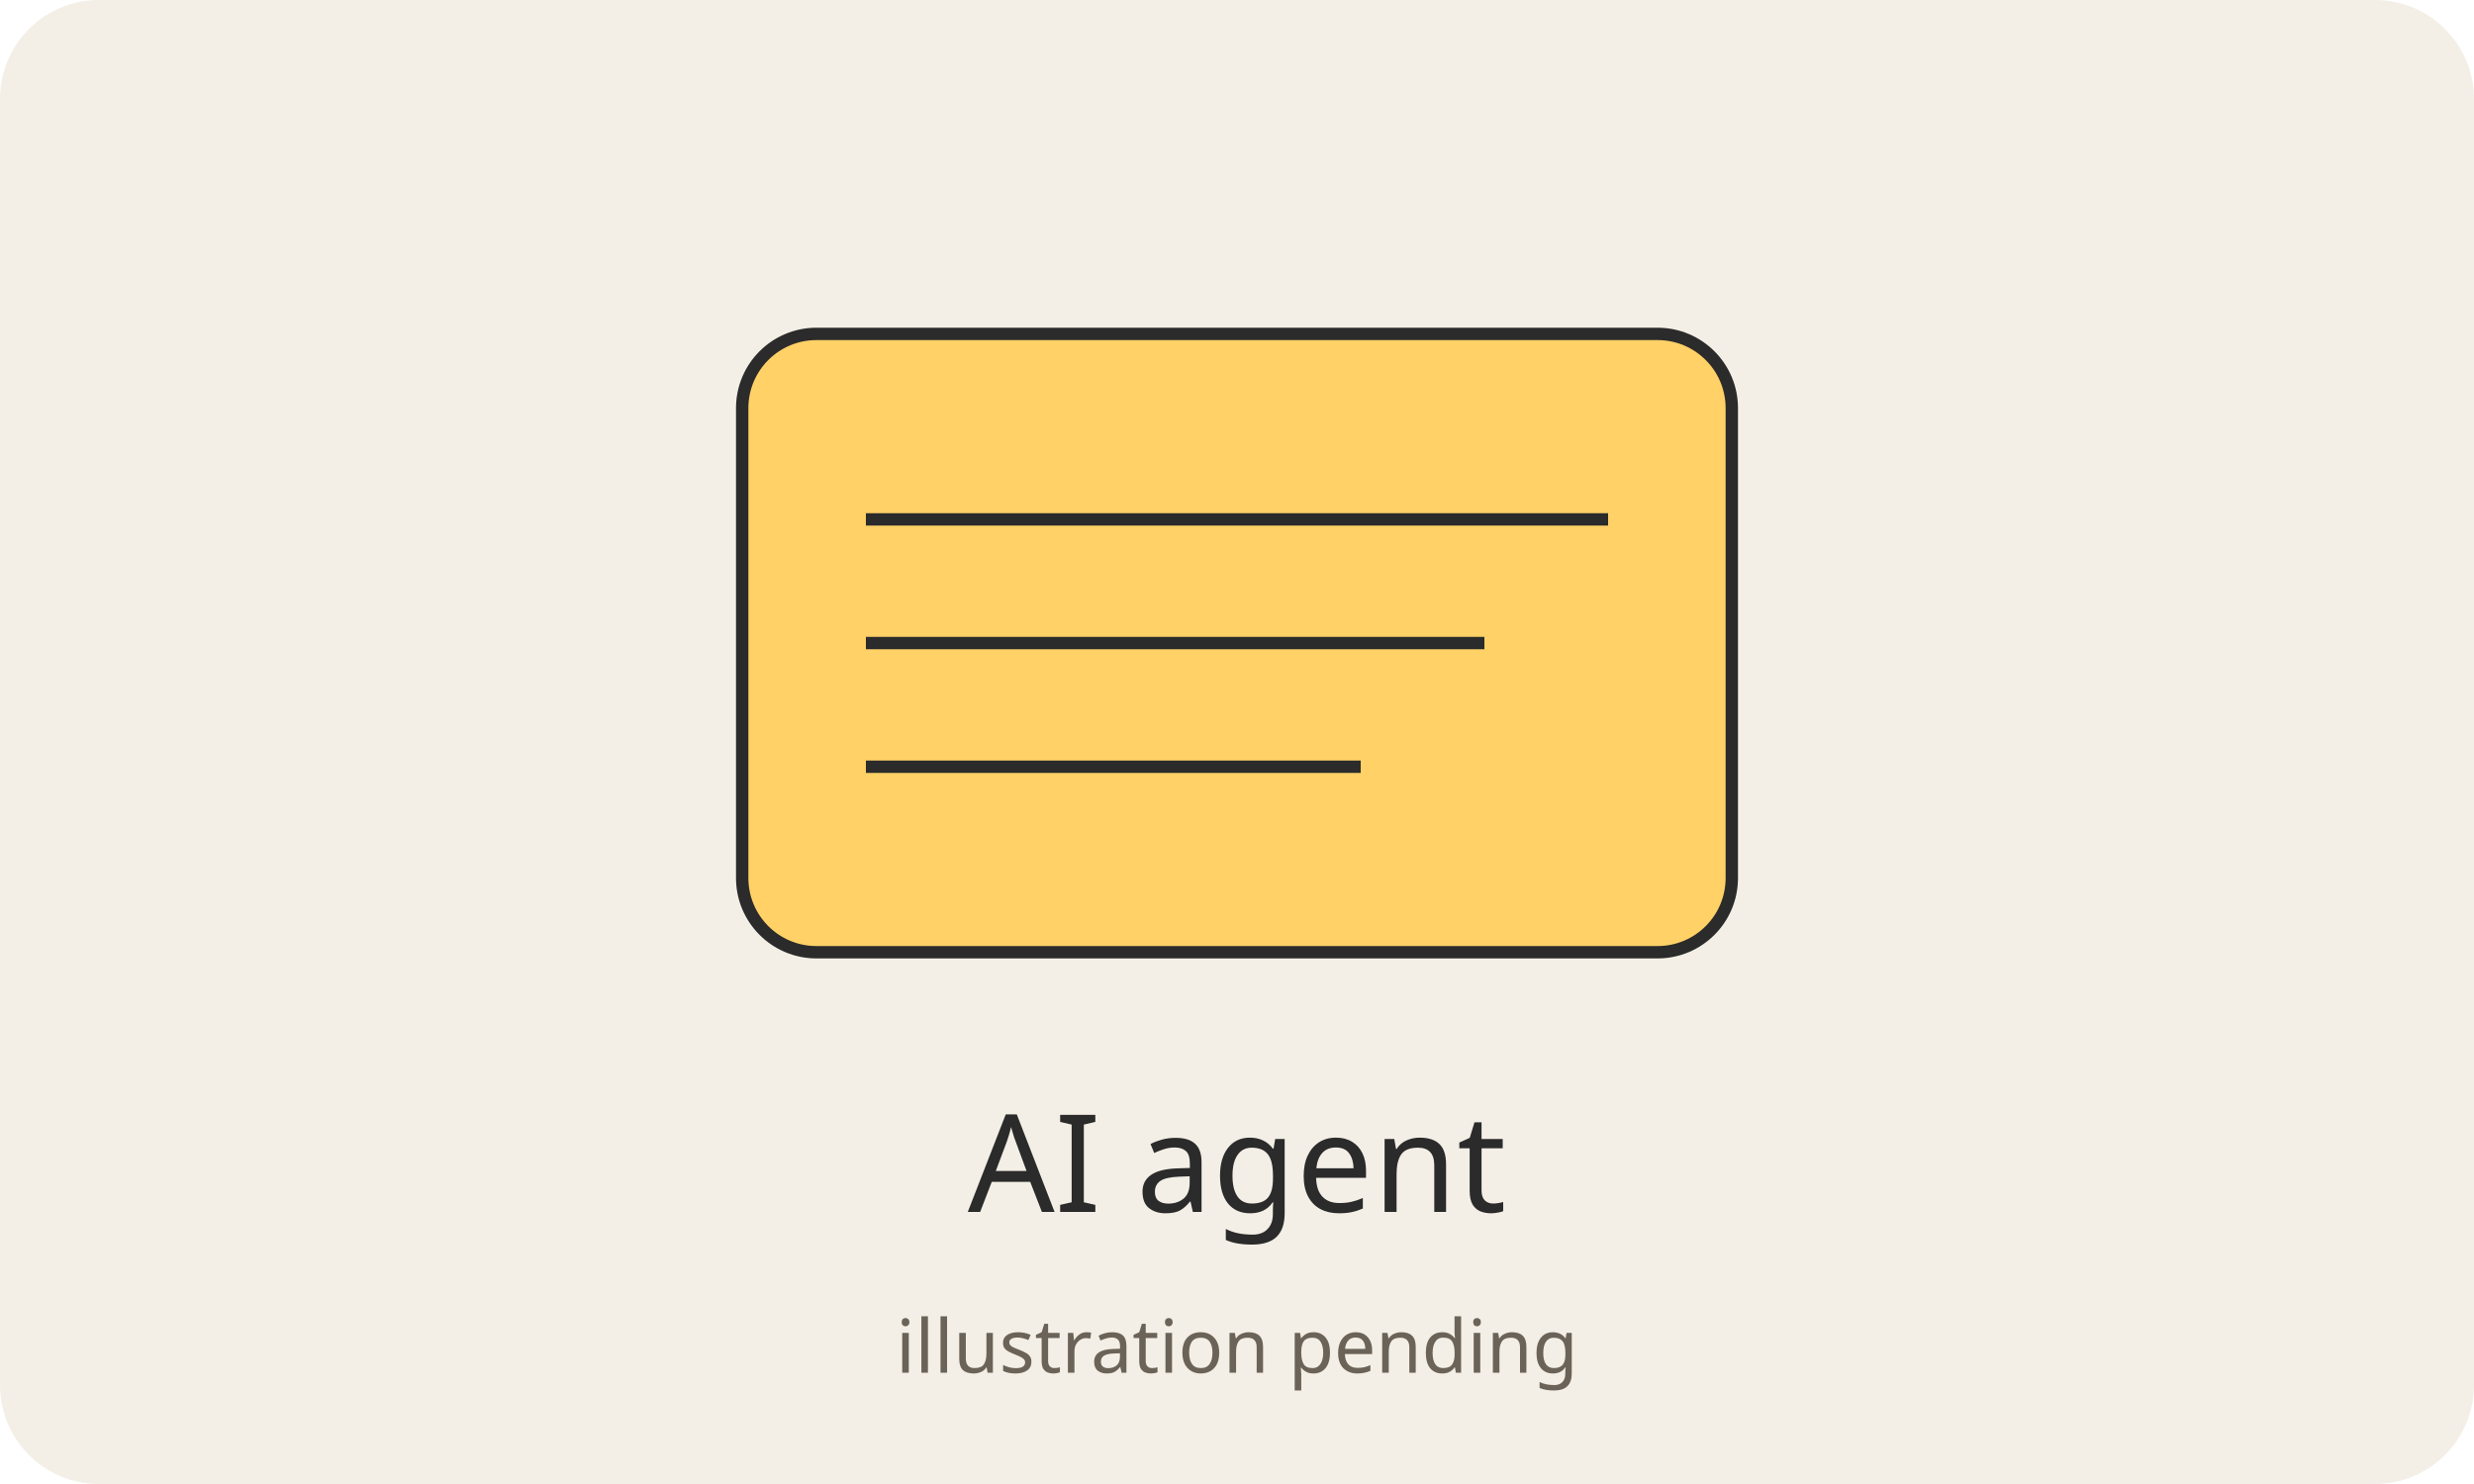
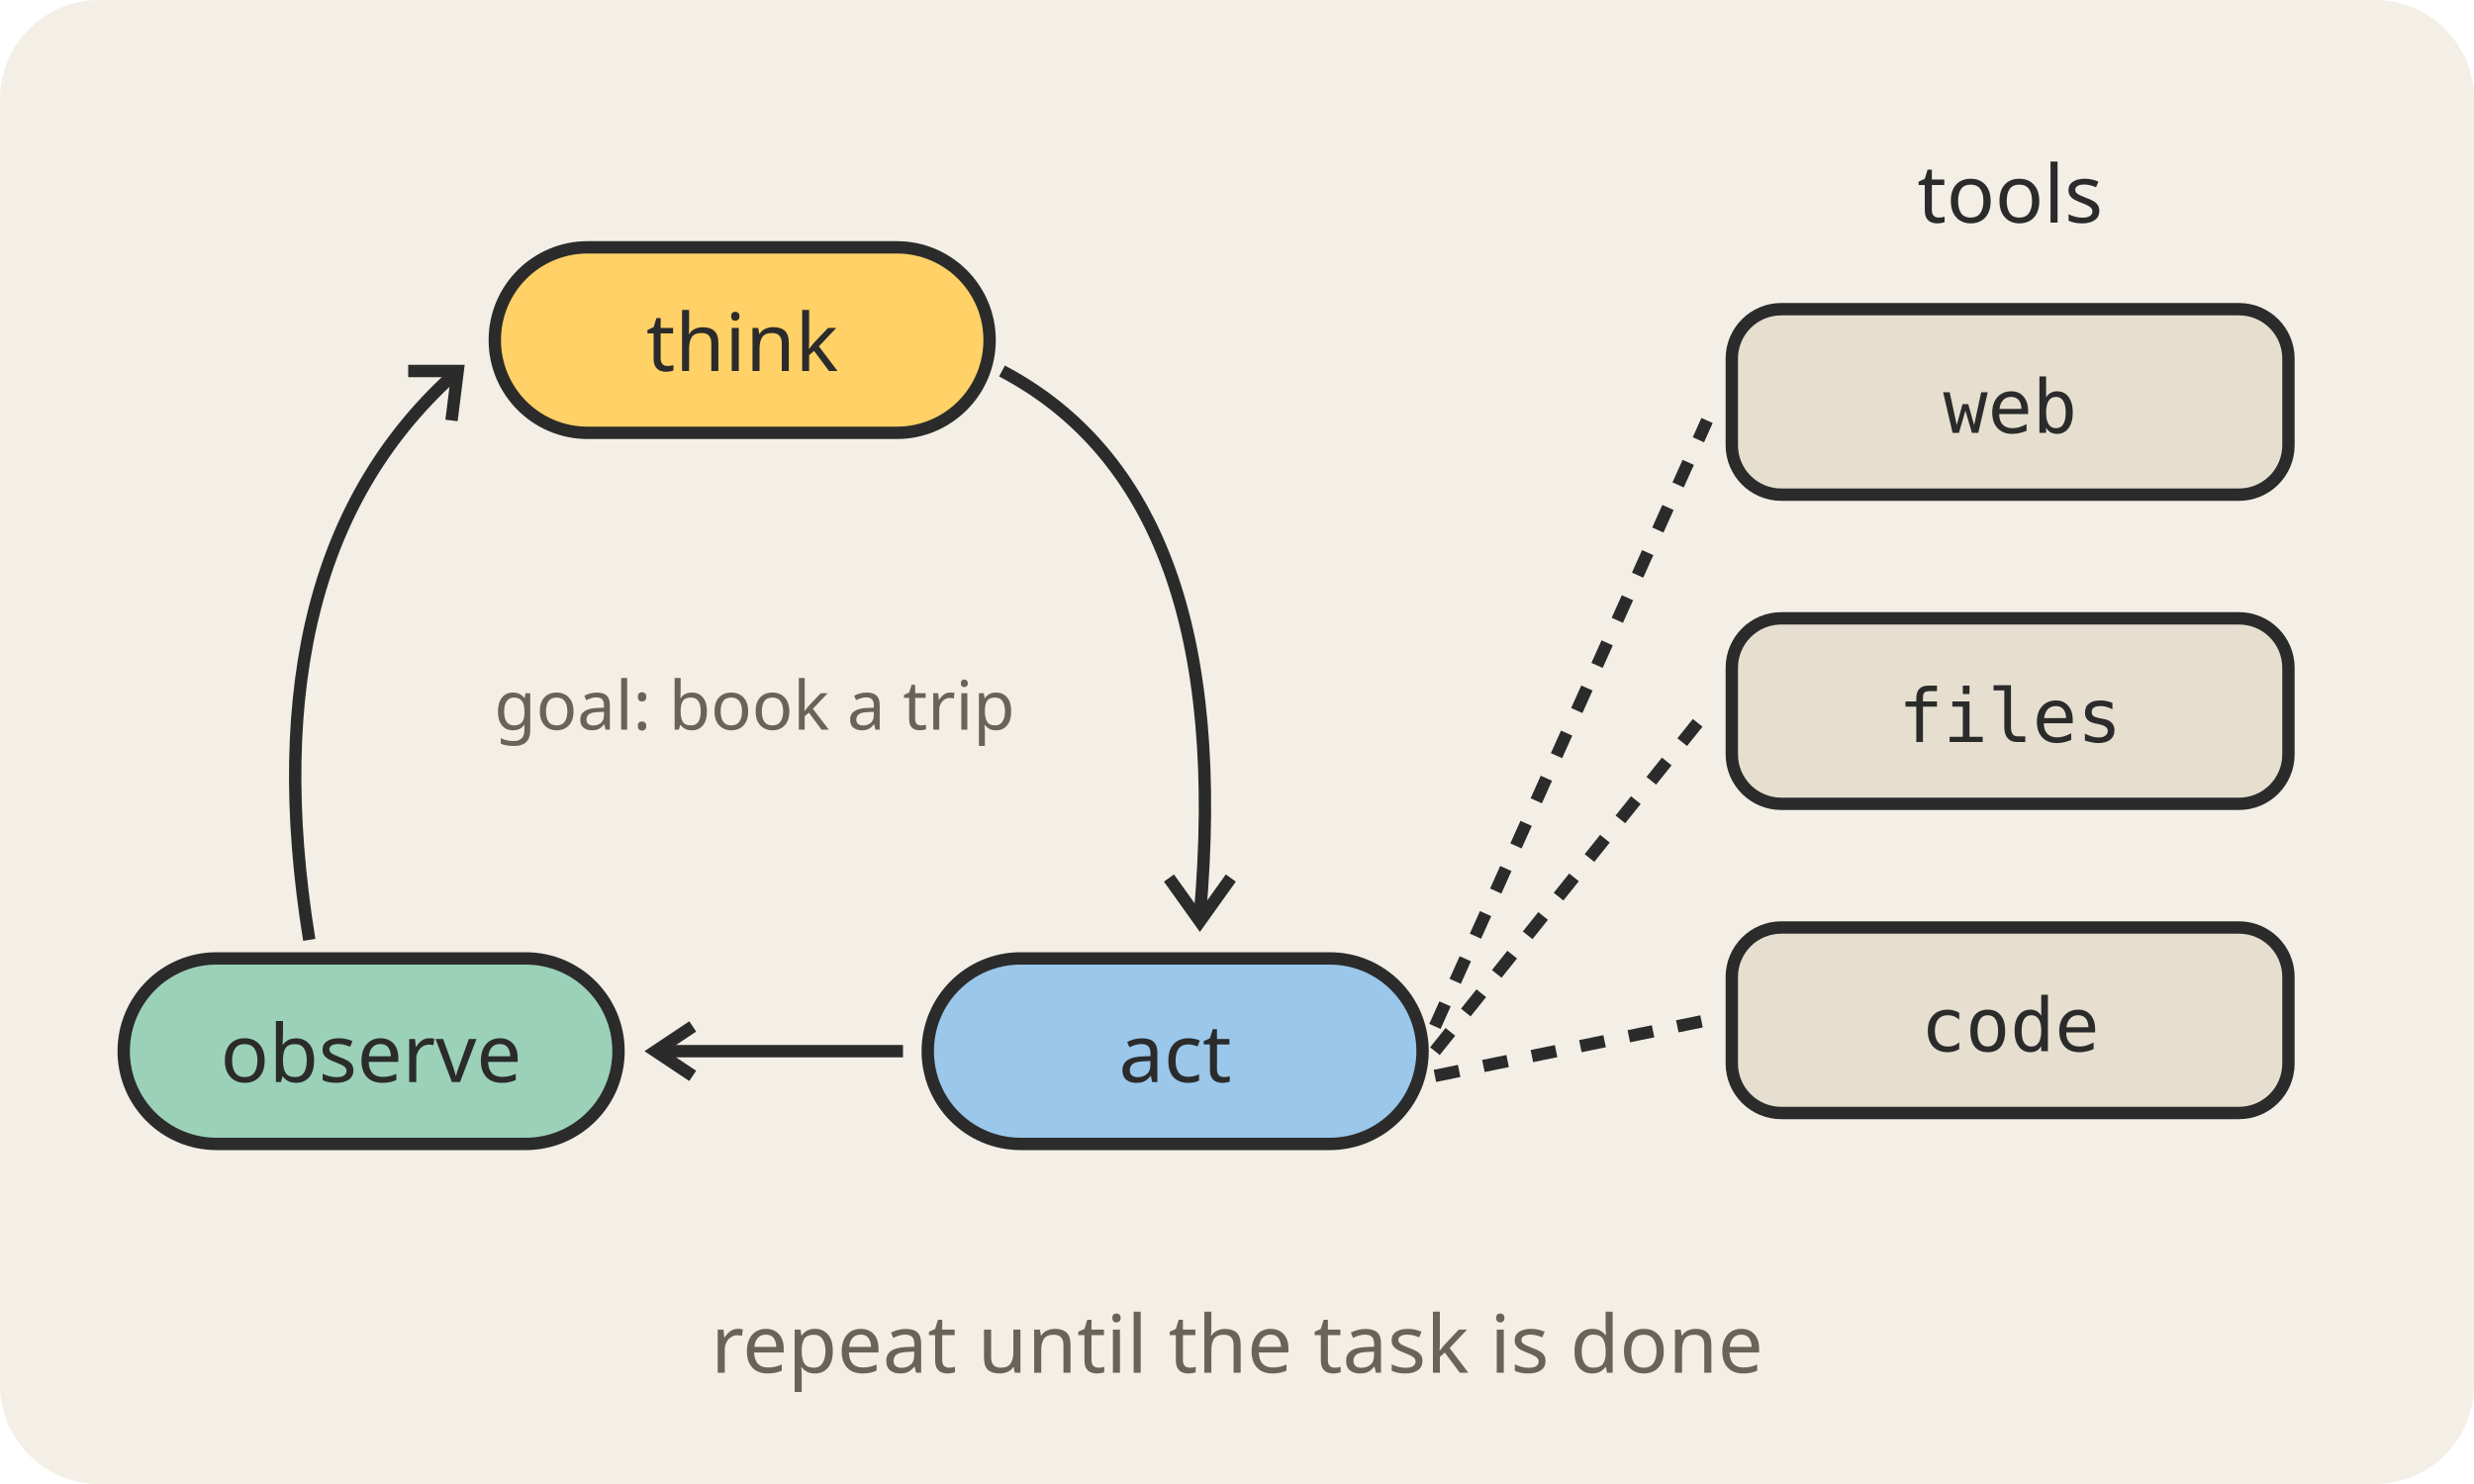
<svg xmlns="http://www.w3.org/2000/svg" viewBox="0 0 400 240" role="img">
  <rect width="400" height="240" rx="16" fill="#f3efe6" />
-   <rect x="120" y="54" width="160" height="100" rx="12" fill="#ffd166" stroke="#2b2b2b" stroke-width="2" />
-   <line x1="140" y1="84" x2="260" y2="84" stroke="#2b2b2b" stroke-width="2" />
-   <line x1="140" y1="104" x2="240" y2="104" stroke="#2b2b2b" stroke-width="2" />
-   <line x1="140" y1="124" x2="220" y2="124" stroke="#2b2b2b" stroke-width="2" />
-   <text x="200" y="196" text-anchor="middle" font-family="system-ui, sans-serif" font-size="22" fill="#2b2b2b">AI agent</text>
-   <text x="200" y="222" text-anchor="middle" font-family="system-ui, sans-serif" font-size="12" fill="#6b6357">illustration pending</text>
+   <g stroke="#2b2b2b" stroke-width="2">
+     <rect x="80" y="40" width="80" height="30" rx="15" fill="#ffd166" />
+     <rect x="150" y="155" width="80" height="30" rx="15" fill="#9ac7ea" />
+     <rect x="20" y="155" width="80" height="30" rx="15" fill="#9bd1b9" />
+     <rect x="280" y="50" width="90" height="30" rx="8" fill="#e6dfd0" />
+     <rect x="280" y="100" width="90" height="30" rx="8" fill="#e6dfd0" />
+     <rect x="280" y="150" width="90" height="30" rx="8" fill="#e6dfd0" />
+   </g>
+   <g stroke="#2b2b2b" stroke-width="2" fill="none">
+     <path d="M162 60 Q200 80 194 148" />
+     <path d="M189 142 l5 7 5 -7" />
+     <path d="M146 170 H106" />
+     <path d="M112 166 l-6 4 6 4" />
+     <path d="M50 152 Q40 90 74 60" />
+     <path d="M66 60 l8 0 -1 8" />
+   </g>
+   <g stroke="#2b2b2b" stroke-width="2" fill="none" stroke-dasharray="4 4">
+     <path d="M232 166 L276 68" />
+     <path d="M232 170 L276 115" />
+     <path d="M232 174 L276 165" />
+   </g>
+   <g font-family="system-ui, sans-serif" font-size="13" fill="#2b2b2b" text-anchor="middle">
+     <text x="120" y="60">think</text>
+     <text x="190" y="175">act</text>
+     <text x="60" y="175">observe</text>
+     <text x="325" y="36">tools</text>
+   </g>
+   <g font-family="ui-monospace, Menlo, monospace" font-size="12" fill="#2b2b2b" text-anchor="middle">
+     <text x="325" y="70">web</text>
+     <text x="325" y="120">files</text>
+     <text x="325" y="170">code</text>
+   </g>
+   <text x="122" y="118" text-anchor="middle" font-family="system-ui, sans-serif" font-size="11" fill="#6b6357">goal: book a trip</text>
+   <text x="200" y="222" text-anchor="middle" font-family="system-ui, sans-serif" font-size="13" fill="#6b6357">repeat until the task is done</text>
</svg>
